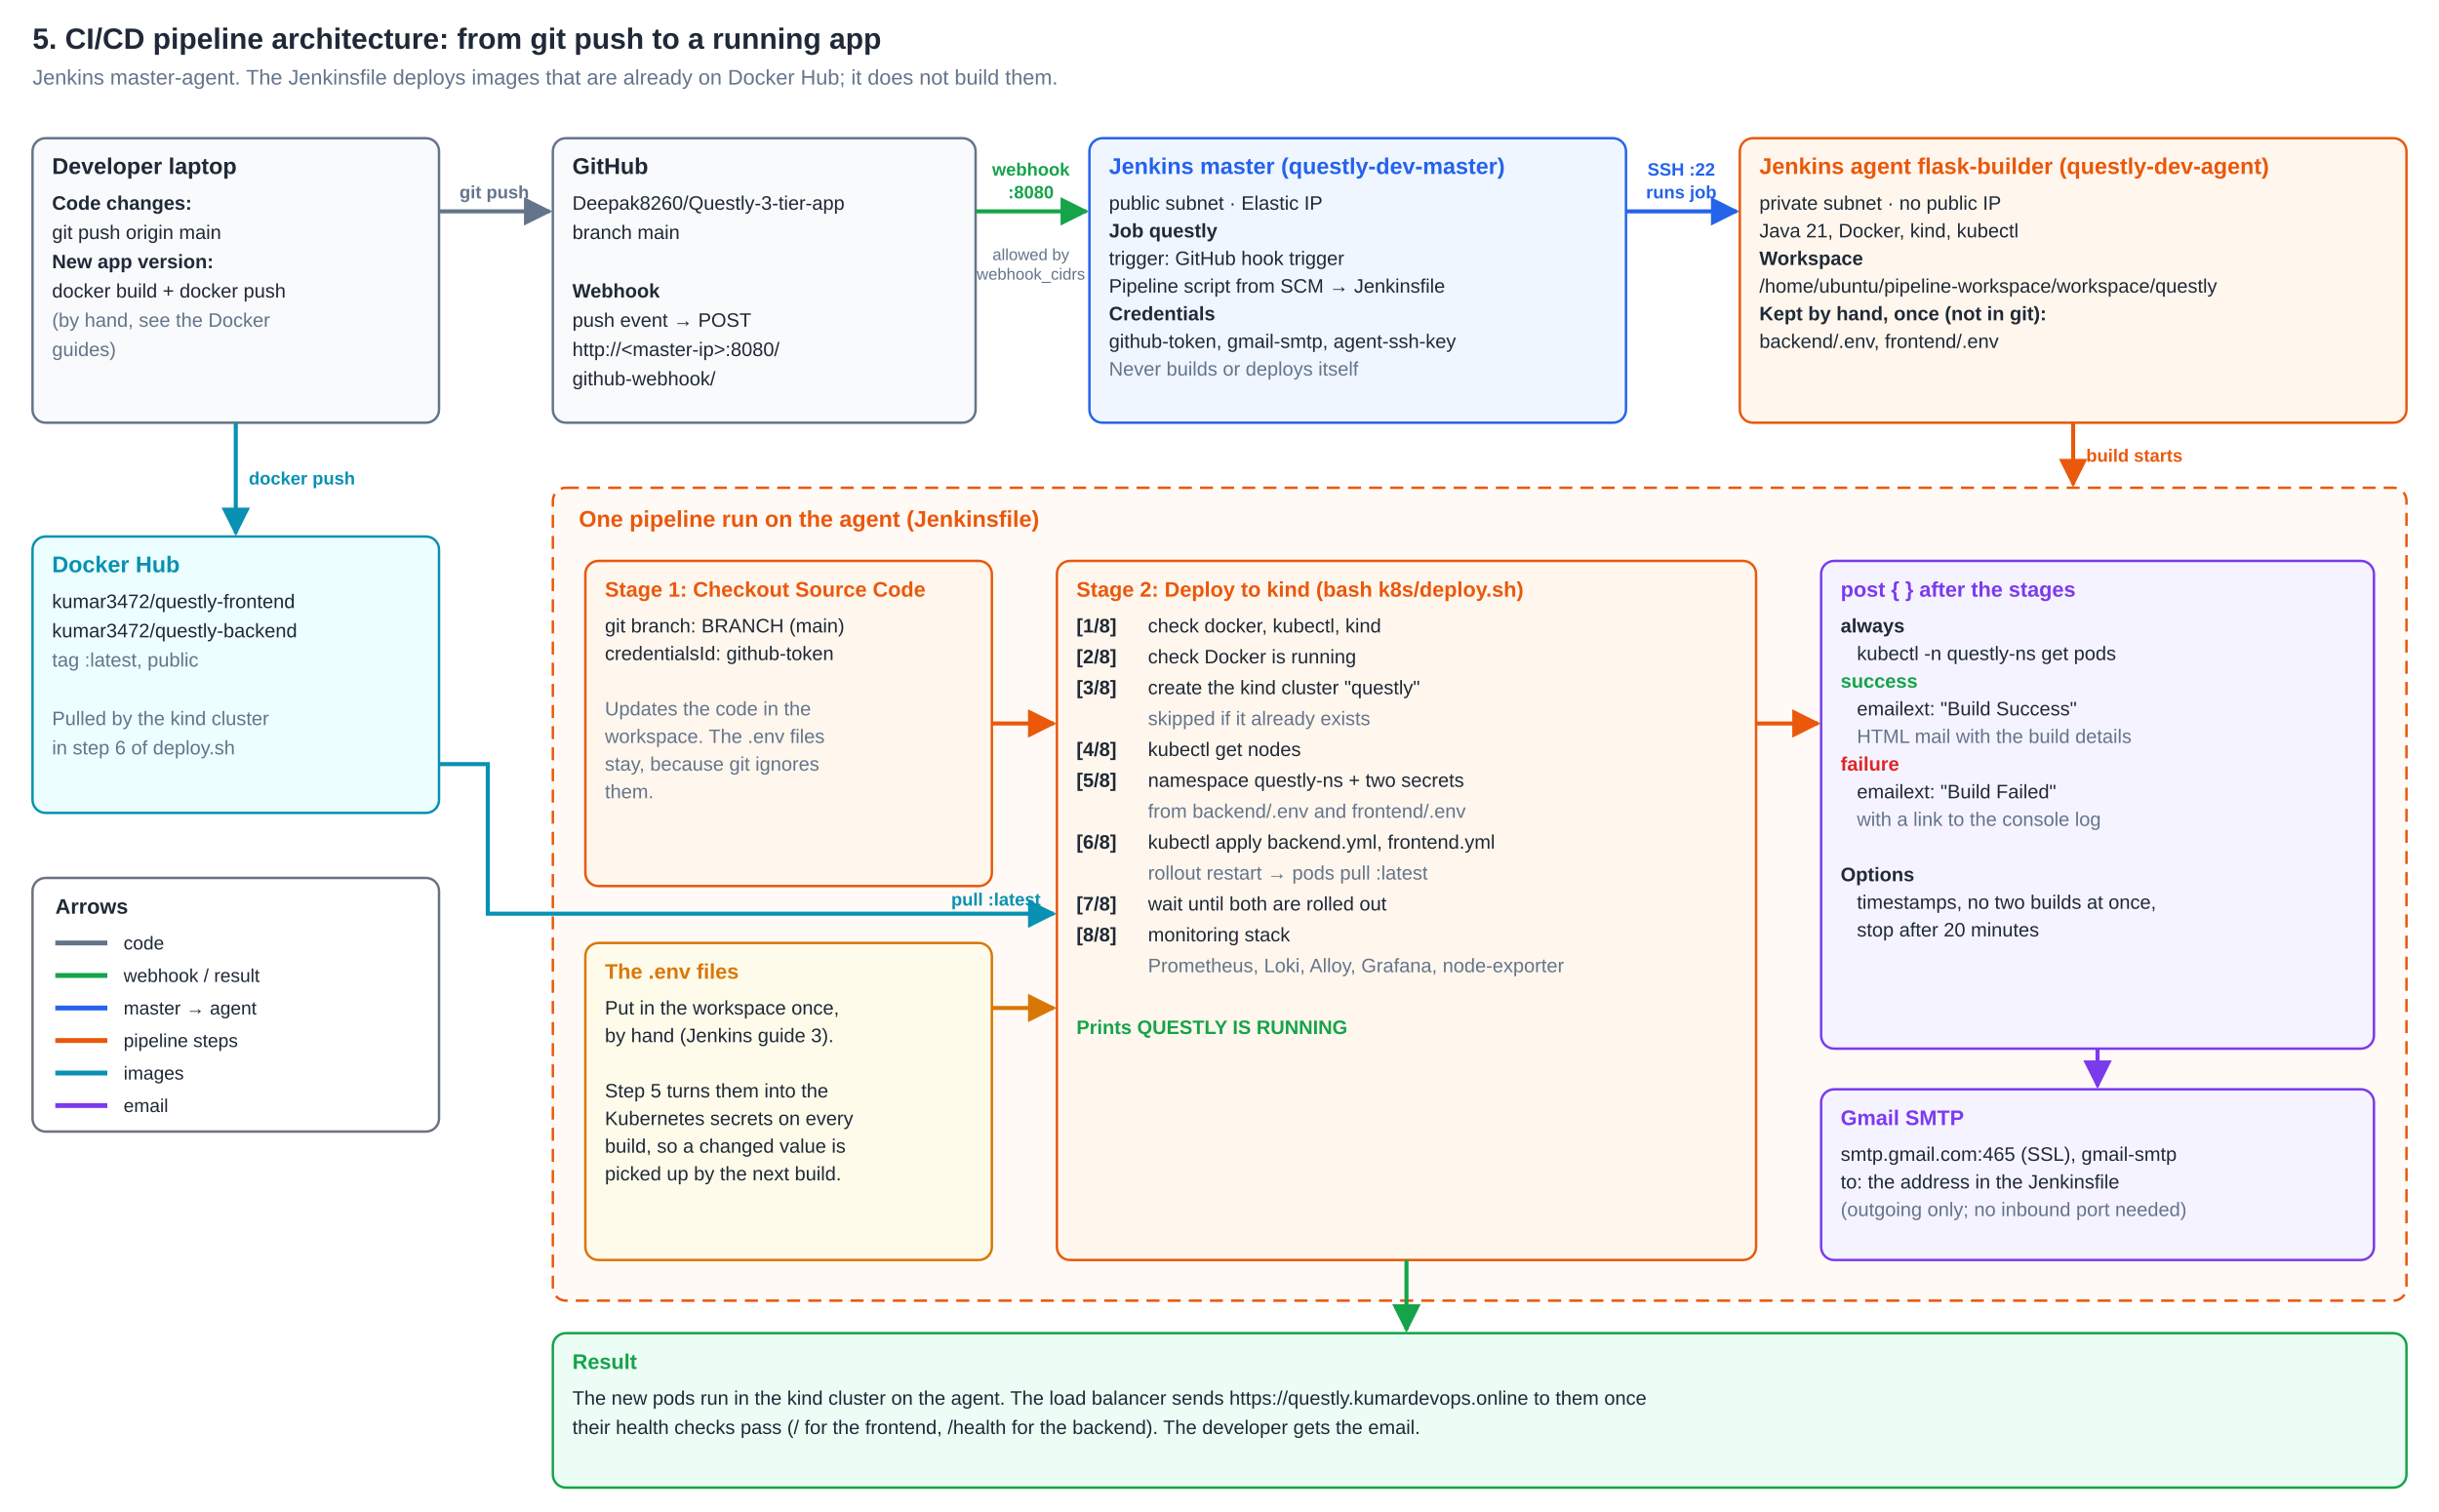
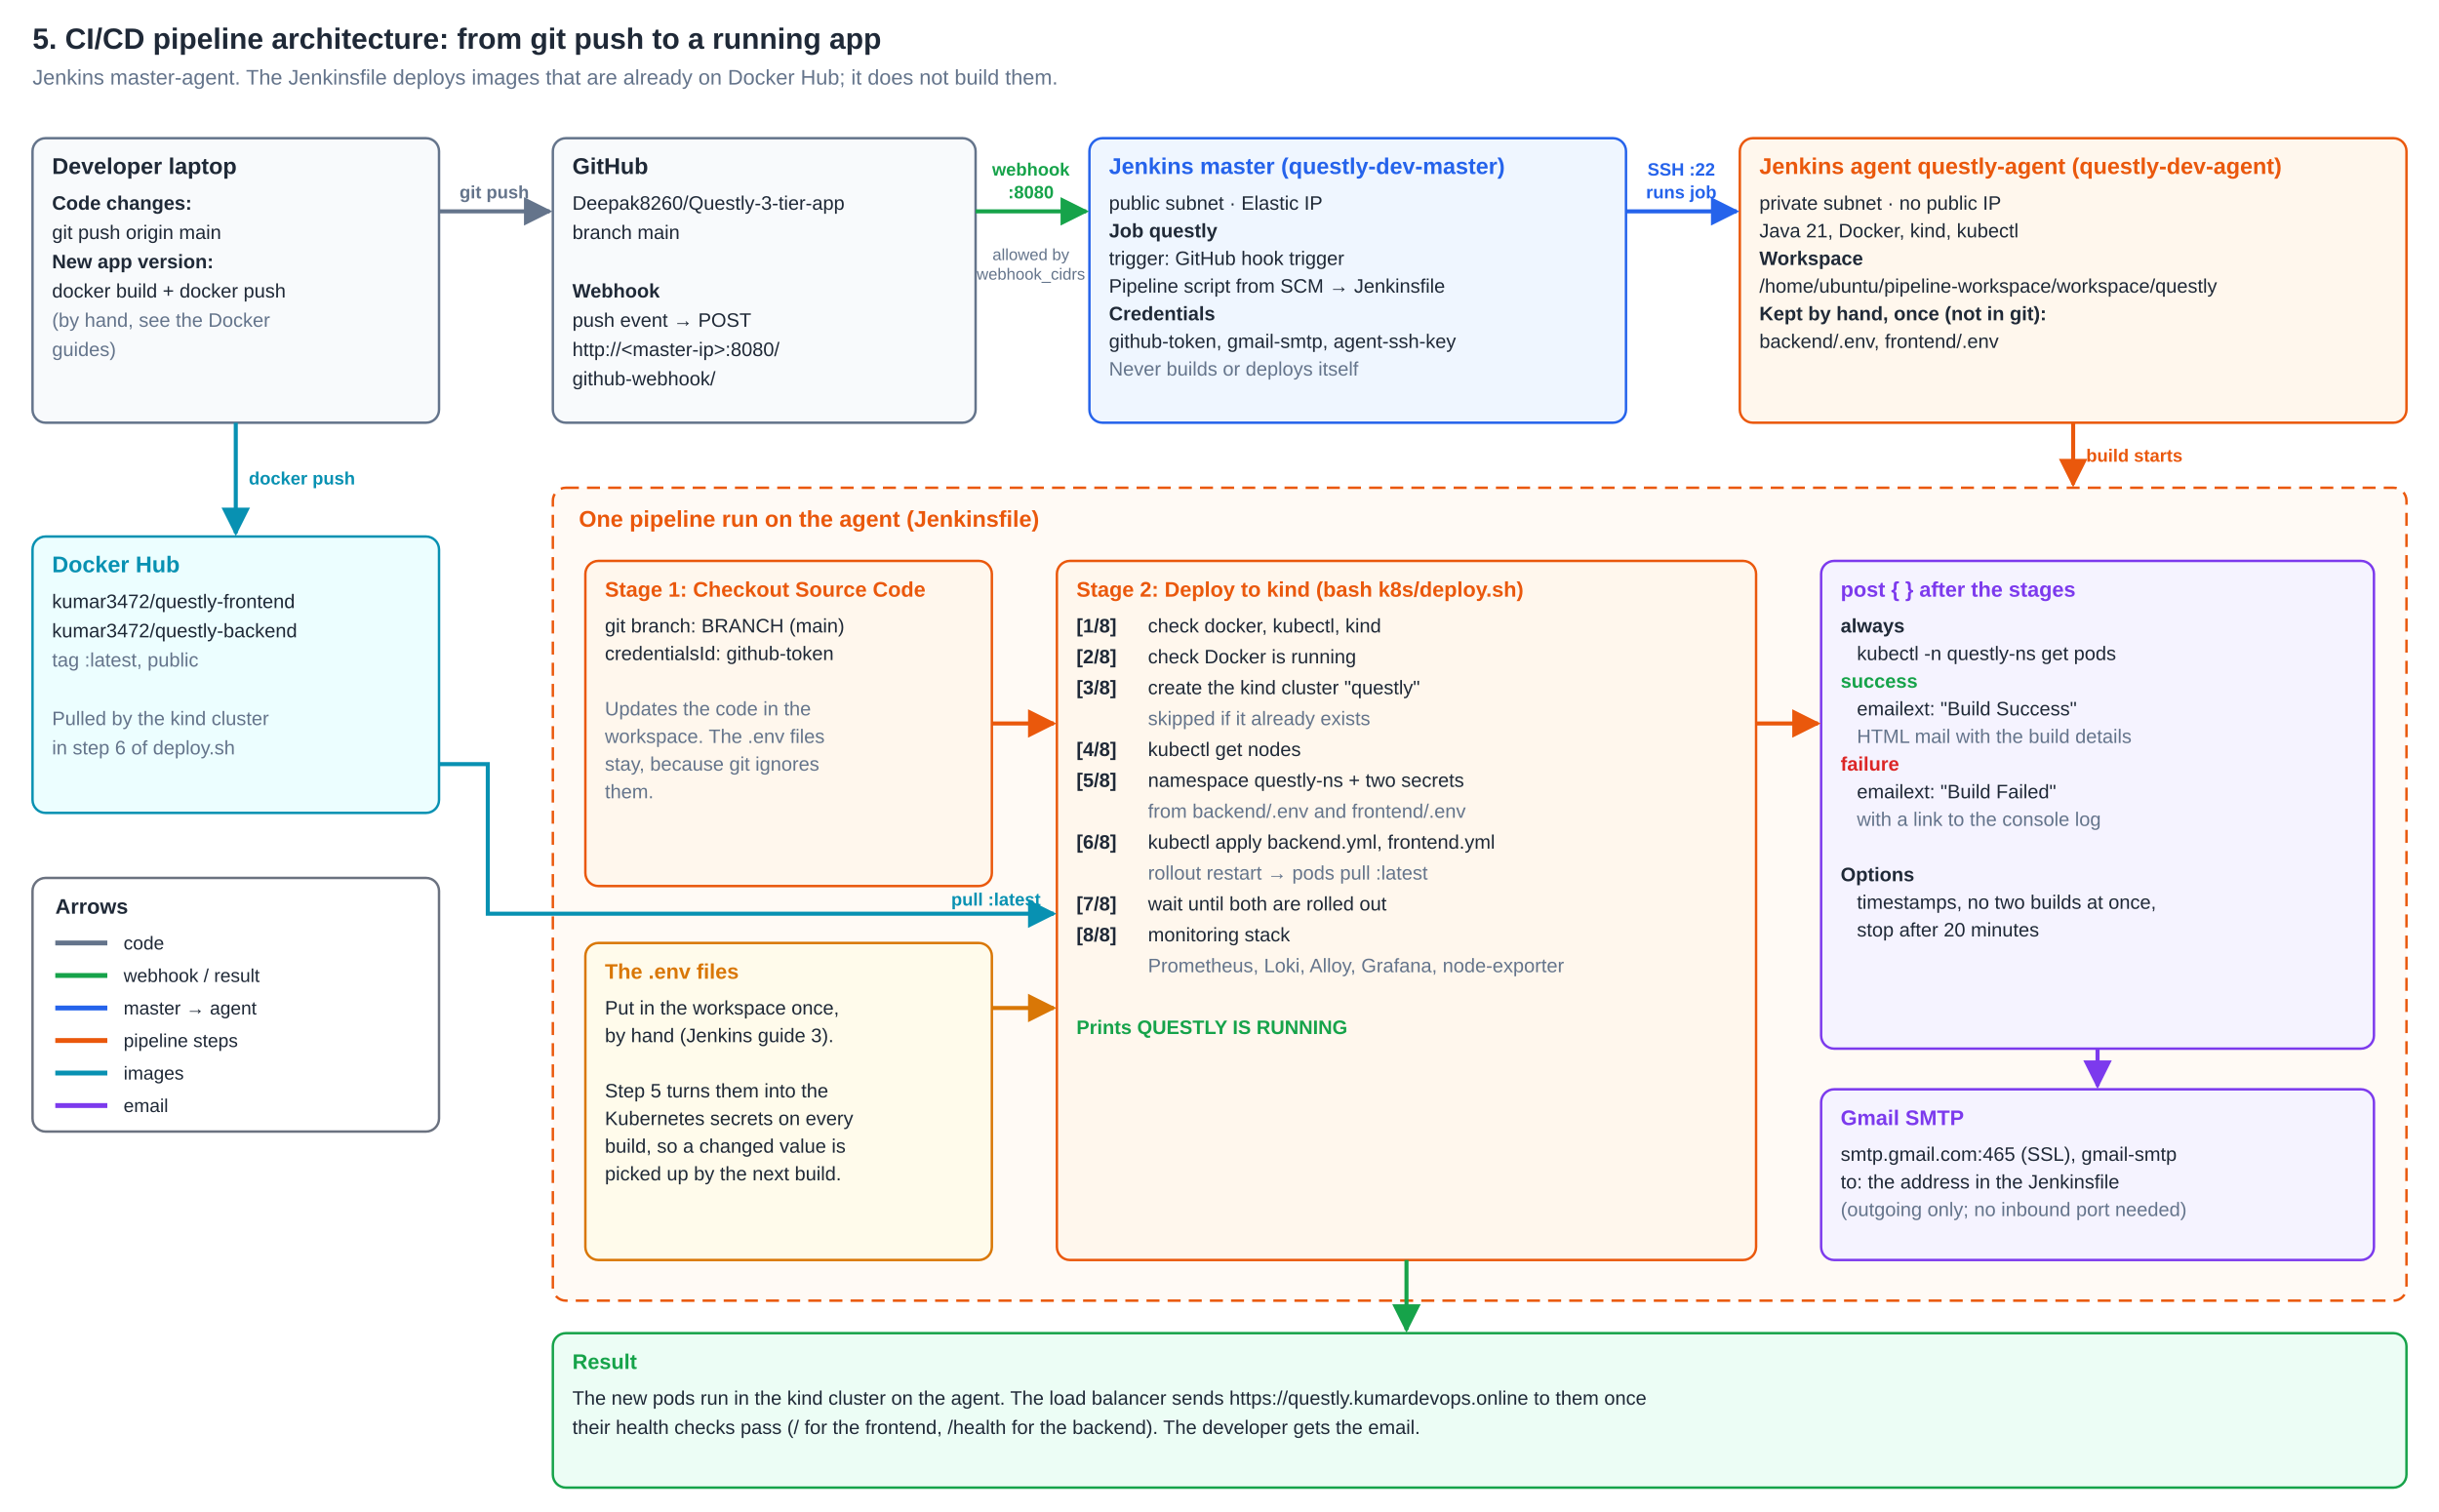
<svg xmlns="http://www.w3.org/2000/svg" width="1500" height="930" viewBox="0 0 1500 930" font-family="Segoe UI, Arial, Helvetica, sans-serif" font-size="12" fill="#1f2937">
  <defs>
    <marker id="a-blue" viewBox="0 0 10 10" refX="9" refY="5" markerWidth="7" markerHeight="7" orient="auto-start-reverse">
      <path d="M0 0 L10 5 L0 10 z" fill="#2563eb" />
    </marker>
    <marker id="a-orange" viewBox="0 0 10 10" refX="9" refY="5" markerWidth="7" markerHeight="7" orient="auto-start-reverse">
      <path d="M0 0 L10 5 L0 10 z" fill="#ea580c" />
    </marker>
    <marker id="a-purple" viewBox="0 0 10 10" refX="9" refY="5" markerWidth="7" markerHeight="7" orient="auto-start-reverse">
      <path d="M0 0 L10 5 L0 10 z" fill="#7c3aed" />
    </marker>
    <marker id="a-green" viewBox="0 0 10 10" refX="9" refY="5" markerWidth="7" markerHeight="7" orient="auto-start-reverse">
      <path d="M0 0 L10 5 L0 10 z" fill="#16a34a" />
    </marker>
    <marker id="a-grey" viewBox="0 0 10 10" refX="9" refY="5" markerWidth="7" markerHeight="7" orient="auto-start-reverse">
      <path d="M0 0 L10 5 L0 10 z" fill="#64748b" />
    </marker>
    <marker id="a-red" viewBox="0 0 10 10" refX="9" refY="5" markerWidth="7" markerHeight="7" orient="auto-start-reverse">
      <path d="M0 0 L10 5 L0 10 z" fill="#dc2626" />
    </marker>
    <marker id="a-teal" viewBox="0 0 10 10" refX="9" refY="5" markerWidth="7" markerHeight="7" orient="auto-start-reverse">
      <path d="M0 0 L10 5 L0 10 z" fill="#0891b2" />
    </marker>
    <marker id="a-amber" viewBox="0 0 10 10" refX="9" refY="5" markerWidth="7" markerHeight="7" orient="auto-start-reverse">
      <path d="M0 0 L10 5 L0 10 z" fill="#d97706" />
    </marker>
    <marker id="a-pink" viewBox="0 0 10 10" refX="9" refY="5" markerWidth="7" markerHeight="7" orient="auto-start-reverse">
      <path d="M0 0 L10 5 L0 10 z" fill="#db2777" />
    </marker>
    <marker id="a-ink" viewBox="0 0 10 10" refX="9" refY="5" markerWidth="7" markerHeight="7" orient="auto-start-reverse">
      <path d="M0 0 L10 5 L0 10 z" fill="#1f2937" />
    </marker>
  </defs>
  <rect width="1500" height="930" fill="#ffffff" />
  <text x="20" y="30" font-size="18" font-weight="700" fill="#1f2937">5. CI/CD pipeline architecture: from git push to a running app</text>
  <text x="20" y="52" font-size="13" fill="#64748b">Jenkins master-agent. The Jenkinsfile deploys images that are already on Docker Hub; it does not build them.</text>
  <rect x="20" y="85" width="250" height="175" rx="8" fill="#f8fafc" stroke="#64748b" stroke-width="1.5" />
  <text x="32" y="107" font-size="14" font-weight="700" fill="#1f2937">Developer laptop</text>
  <text x="32" y="129" font-size="12" font-weight="700" fill="#1f2937">Code changes:</text>
  <text x="32" y="147" font-size="12" fill="#1f2937">git push origin main</text>
  <text x="32" y="165" font-size="12" font-weight="700" fill="#1f2937">New app version:</text>
  <text x="32" y="183" font-size="12" fill="#1f2937">docker build + docker push</text>
  <text x="32" y="201" font-size="12" fill="#64748b">(by hand, see the Docker</text>
  <text x="32" y="219" font-size="12" fill="#64748b">guides)</text>
  <rect x="340" y="85" width="260" height="175" rx="8" fill="#f8fafc" stroke="#64748b" stroke-width="1.5" />
  <text x="352" y="107" font-size="14" font-weight="700" fill="#1f2937">GitHub</text>
  <text x="352" y="129" font-size="12" fill="#1f2937">Deepak8260/Questly-3-tier-app</text>
  <text x="352" y="147" font-size="12" fill="#1f2937">branch main</text>
  <text x="352" y="183" font-size="12" font-weight="700" fill="#1f2937">Webhook</text>
  <text x="352" y="201" font-size="12" fill="#1f2937">push event → POST</text>
  <text x="352" y="219" font-size="12" fill="#1f2937">http://&lt;master-ip&gt;:8080/</text>
  <text x="352" y="237" font-size="12" fill="#1f2937">github-webhook/</text>
  <rect x="670" y="85" width="330" height="175" rx="8" fill="#eff6ff" stroke="#2563eb" stroke-width="1.5" />
  <text x="682" y="107" font-size="14" font-weight="700" fill="#2563eb">Jenkins master (questly-dev-master)</text>
  <text x="682" y="129" font-size="12" fill="#1f2937">public subnet · Elastic IP</text>
  <text x="682" y="146" font-size="12" font-weight="700" fill="#1f2937">Job questly</text>
  <text x="682" y="163" font-size="12" fill="#1f2937">trigger: GitHub hook trigger</text>
  <text x="682" y="180" font-size="12" fill="#1f2937">Pipeline script from SCM → Jenkinsfile</text>
  <text x="682" y="197" font-size="12" font-weight="700" fill="#1f2937">Credentials</text>
  <text x="682" y="214" font-size="12" fill="#1f2937">github-token, gmail-smtp, agent-ssh-key</text>
  <text x="682" y="231" font-size="12" fill="#64748b">Never builds or deploys itself</text>
  <rect x="1070" y="85" width="410" height="175" rx="8" fill="#fff7ed" stroke="#ea580c" stroke-width="1.5" />
-   <text x="1082" y="107" font-size="14" font-weight="700" fill="#ea580c">Jenkins agent flask-builder (questly-dev-agent)</text>
+   <text x="1082" y="107" font-size="14" font-weight="700" fill="#ea580c">Jenkins agent questly-agent (questly-dev-agent)</text>
  <text x="1082" y="129" font-size="12" fill="#1f2937">private subnet · no public IP</text>
  <text x="1082" y="146" font-size="12" fill="#1f2937">Java 21, Docker, kind, kubectl</text>
  <text x="1082" y="163" font-size="12" font-weight="700" fill="#1f2937">Workspace</text>
  <text x="1082" y="180" font-size="12" fill="#1f2937">/home/ubuntu/pipeline-workspace/workspace/questly</text>
  <text x="1082" y="197" font-size="12" font-weight="700" fill="#1f2937">Kept by hand, once (not in git):</text>
  <text x="1082" y="214" font-size="12" fill="#1f2937">backend/.env, frontend/.env</text>
  <path d="M270 130 L338 130" fill="none" stroke="#64748b" stroke-width="2.5" marker-end="url(#a-grey)" />
  <text x="304" y="122" font-size="11" font-weight="700" text-anchor="middle" fill="#64748b">git push</text>
  <path d="M600 130 L668 130" fill="none" stroke="#16a34a" stroke-width="2.5" marker-end="url(#a-green)" />
  <text x="634" y="108" font-size="11" font-weight="700" text-anchor="middle" fill="#16a34a">webhook</text>
  <text x="634" y="122" font-size="11" font-weight="700" text-anchor="middle" fill="#16a34a">:8080</text>
  <text x="634" y="160" font-size="10" text-anchor="middle" fill="#64748b">allowed by</text>
  <text x="634" y="172" font-size="10" text-anchor="middle" fill="#64748b">webhook_cidrs</text>
  <path d="M1000 130 L1068 130" fill="none" stroke="#2563eb" stroke-width="2.5" marker-end="url(#a-blue)" />
  <text x="1034" y="108" font-size="11" font-weight="700" text-anchor="middle" fill="#2563eb">SSH :22</text>
  <text x="1034" y="122" font-size="11" font-weight="700" text-anchor="middle" fill="#2563eb">runs job</text>
  <rect x="20" y="330" width="250" height="170" rx="8" fill="#ecfeff" stroke="#0891b2" stroke-width="1.5" />
  <text x="32" y="352" font-size="14" font-weight="700" fill="#0891b2">Docker Hub</text>
  <text x="32" y="374" font-size="12" fill="#1f2937">kumar3472/questly-frontend</text>
  <text x="32" y="392" font-size="12" fill="#1f2937">kumar3472/questly-backend</text>
  <text x="32" y="410" font-size="12" fill="#64748b">tag :latest, public</text>
  <text x="32" y="446" font-size="12" fill="#64748b">Pulled by the kind cluster</text>
  <text x="32" y="464" font-size="12" fill="#64748b">in step 6 of deploy.sh</text>
  <path d="M145 260 L145 328" fill="none" stroke="#0891b2" stroke-width="2.5" marker-end="url(#a-teal)" />
  <text x="153" y="298" font-size="11" font-weight="700" fill="#0891b2">docker push</text>
  <rect x="340" y="300" width="1140" height="500" rx="8" fill="#fffaf5" stroke="#ea580c" stroke-width="1.5" stroke-dasharray="8 5" />
  <text x="356" y="324" font-size="14" font-weight="700" fill="#ea580c">One pipeline run on the agent (Jenkinsfile)</text>
  <path d="M1275 260 L1275 298" fill="none" stroke="#ea580c" stroke-width="2.5" marker-end="url(#a-orange)" />
  <text x="1283" y="284" font-size="11" font-weight="700" fill="#ea580c">build starts</text>
  <rect x="360" y="345" width="250" height="200" rx="8" fill="#fff7ed" stroke="#ea580c" stroke-width="1.5" />
  <text x="372" y="367" font-size="13" font-weight="700" fill="#ea580c">Stage 1: Checkout Source Code</text>
  <text x="372" y="389" font-size="12" fill="#1f2937">git branch: BRANCH (main)</text>
  <text x="372" y="406" font-size="12" fill="#1f2937">credentialsId: github-token</text>
  <text x="372" y="440" font-size="12" fill="#64748b">Updates the code in the</text>
  <text x="372" y="457" font-size="12" fill="#64748b">workspace. The .env files</text>
  <text x="372" y="474" font-size="12" fill="#64748b">stay, because git ignores</text>
  <text x="372" y="491" font-size="12" fill="#64748b">them.</text>
  <rect x="650" y="345" width="430" height="430" rx="8" fill="#fff7ed" stroke="#ea580c" stroke-width="1.5" />
  <text x="662" y="367" font-size="13" font-weight="700" fill="#ea580c">Stage 2: Deploy to kind  (bash k8s/deploy.sh)</text>
  <text x="662" y="389" font-size="12" font-weight="700" fill="#1f2937">[1/8]</text>
  <text x="706" y="389" font-size="12" fill="#1f2937">check docker, kubectl, kind</text>
  <text x="662" y="408" font-size="12" font-weight="700" fill="#1f2937">[2/8]</text>
  <text x="706" y="408" font-size="12" fill="#1f2937">check Docker is running</text>
  <text x="662" y="427" font-size="12" font-weight="700" fill="#1f2937">[3/8]</text>
  <text x="706" y="427" font-size="12" fill="#1f2937">create the kind cluster "questly"</text>
  <text x="706" y="446" font-size="12" fill="#64748b">skipped if it already exists</text>
  <text x="662" y="465" font-size="12" font-weight="700" fill="#1f2937">[4/8]</text>
  <text x="706" y="465" font-size="12" fill="#1f2937">kubectl get nodes</text>
  <text x="662" y="484" font-size="12" font-weight="700" fill="#1f2937">[5/8]</text>
  <text x="706" y="484" font-size="12" fill="#1f2937">namespace questly-ns + two secrets</text>
  <text x="706" y="503" font-size="12" fill="#64748b">from backend/.env and frontend/.env</text>
  <text x="662" y="522" font-size="12" font-weight="700" fill="#1f2937">[6/8]</text>
  <text x="706" y="522" font-size="12" fill="#1f2937">kubectl apply backend.yml, frontend.yml</text>
  <text x="706" y="541" font-size="12" fill="#64748b">rollout restart → pods pull :latest</text>
  <text x="662" y="560" font-size="12" font-weight="700" fill="#1f2937">[7/8]</text>
  <text x="706" y="560" font-size="12" fill="#1f2937">wait until both are rolled out</text>
  <text x="662" y="579" font-size="12" font-weight="700" fill="#1f2937">[8/8]</text>
  <text x="706" y="579" font-size="12" fill="#1f2937">monitoring stack</text>
  <text x="706" y="598" font-size="12" fill="#64748b">Prometheus, Loki, Alloy, Grafana, node-exporter</text>
  <text x="662" y="636" font-size="12" font-weight="700" fill="#16a34a">Prints QUESTLY IS RUNNING</text>
  <rect x="1120" y="345" width="340" height="300" rx="8" fill="#f5f3ff" stroke="#7c3aed" stroke-width="1.5" />
  <text x="1132" y="367" font-size="13" font-weight="700" fill="#7c3aed">post { }  after the stages</text>
  <text x="1132" y="389" font-size="12" font-weight="700" fill="#1f2937">always</text>
  <text x="1142" y="406" font-size="12" fill="#1f2937">kubectl -n questly-ns get pods</text>
  <text x="1132" y="423" font-size="12" font-weight="700" fill="#16a34a">success</text>
  <text x="1142" y="440" font-size="12" fill="#1f2937">emailext: "Build Success"</text>
  <text x="1142" y="457" font-size="12" fill="#64748b">HTML mail with the build details</text>
  <text x="1132" y="474" font-size="12" font-weight="700" fill="#dc2626">failure</text>
  <text x="1142" y="491" font-size="12" fill="#1f2937">emailext: "Build Failed"</text>
  <text x="1142" y="508" font-size="12" fill="#64748b">with a link to the console log</text>
  <text x="1132" y="542" font-size="12" font-weight="700" fill="#1f2937">Options</text>
  <text x="1142" y="559" font-size="12" fill="#1f2937">timestamps, no two builds at once,</text>
  <text x="1142" y="576" font-size="12" fill="#1f2937">stop after 20 minutes</text>
  <path d="M610 445 L648 445" fill="none" stroke="#ea580c" stroke-width="2.5" marker-end="url(#a-orange)" />
  <path d="M1080 445 L1118 445" fill="none" stroke="#ea580c" stroke-width="2.5" marker-end="url(#a-orange)" />
  <path d="M270 470 L300 470 L300 562 L648 562" fill="none" stroke="#0891b2" stroke-width="2.5" marker-end="url(#a-teal)" />
  <text x="640" y="557" font-size="11" font-weight="700" text-anchor="end" fill="#0891b2">pull :latest</text>
  <rect x="360" y="580" width="250" height="195" rx="8" fill="#fffbeb" stroke="#d97706" stroke-width="1.5" />
  <text x="372" y="602" font-size="13" font-weight="700" fill="#d97706">The .env files</text>
  <text x="372" y="624" font-size="12" fill="#1f2937">Put in the workspace once,</text>
  <text x="372" y="641" font-size="12" fill="#1f2937">by hand (Jenkins guide 3).</text>
  <text x="372" y="675" font-size="12" fill="#1f2937">Step 5 turns them into the</text>
  <text x="372" y="692" font-size="12" fill="#1f2937">Kubernetes secrets on every</text>
  <text x="372" y="709" font-size="12" fill="#1f2937">build, so a changed value is</text>
  <text x="372" y="726" font-size="12" fill="#1f2937">picked up by the next build.</text>
  <path d="M610 620 L648 620" fill="none" stroke="#d97706" stroke-width="2.5" marker-end="url(#a-amber)" />
  <rect x="1120" y="670" width="340" height="105" rx="8" fill="#f5f3ff" stroke="#7c3aed" stroke-width="1.5" />
  <text x="1132" y="692" font-size="13" font-weight="700" fill="#7c3aed">Gmail SMTP</text>
  <text x="1132" y="714" font-size="12" fill="#1f2937">smtp.gmail.com:465 (SSL), gmail-smtp</text>
  <text x="1132" y="731" font-size="12" fill="#1f2937">to: the address in the Jenkinsfile</text>
  <text x="1132" y="748" font-size="12" fill="#64748b">(outgoing only; no inbound port needed)</text>
  <path d="M1290 645 L1290 668" fill="none" stroke="#7c3aed" stroke-width="2.5" marker-end="url(#a-purple)" />
  <rect x="340" y="820" width="1140" height="95" rx="8" fill="#ecfdf5" stroke="#16a34a" stroke-width="1.5" />
  <text x="352" y="842" font-size="13" font-weight="700" fill="#16a34a">Result</text>
  <text x="352" y="864" font-size="12" fill="#1f2937">The new pods run in the kind cluster on the agent. The load balancer sends https://questly.kumardevops.online to them once</text>
  <text x="352" y="882" font-size="12" fill="#1f2937">their health checks pass (/ for the frontend, /health for the backend). The developer gets the email.</text>
  <path d="M865 775 L865 818" fill="none" stroke="#16a34a" stroke-width="2.5" marker-end="url(#a-green)" />
  <rect x="20" y="540" width="250" height="156" rx="8" fill="#ffffff" stroke="#6b7280" stroke-width="1.5" />
  <text x="34" y="562" font-size="13" font-weight="700" fill="#1f2937">Arrows</text>
  <line x1="34" y1="580" x2="66" y2="580" stroke="#64748b" stroke-width="3" />
  <text x="76" y="584" font-size="11.5" fill="#1f2937">code</text>
  <line x1="34" y1="600" x2="66" y2="600" stroke="#16a34a" stroke-width="3" />
  <text x="76" y="604" font-size="11.5" fill="#1f2937">webhook / result</text>
  <line x1="34" y1="620" x2="66" y2="620" stroke="#2563eb" stroke-width="3" />
  <text x="76" y="624" font-size="11.5" fill="#1f2937">master → agent</text>
  <line x1="34" y1="640" x2="66" y2="640" stroke="#ea580c" stroke-width="3" />
  <text x="76" y="644" font-size="11.5" fill="#1f2937">pipeline steps</text>
  <line x1="34" y1="660" x2="66" y2="660" stroke="#0891b2" stroke-width="3" />
  <text x="76" y="664" font-size="11.5" fill="#1f2937">images</text>
  <line x1="34" y1="680" x2="66" y2="680" stroke="#7c3aed" stroke-width="3" />
  <text x="76" y="684" font-size="11.5" fill="#1f2937">email</text>
</svg>
